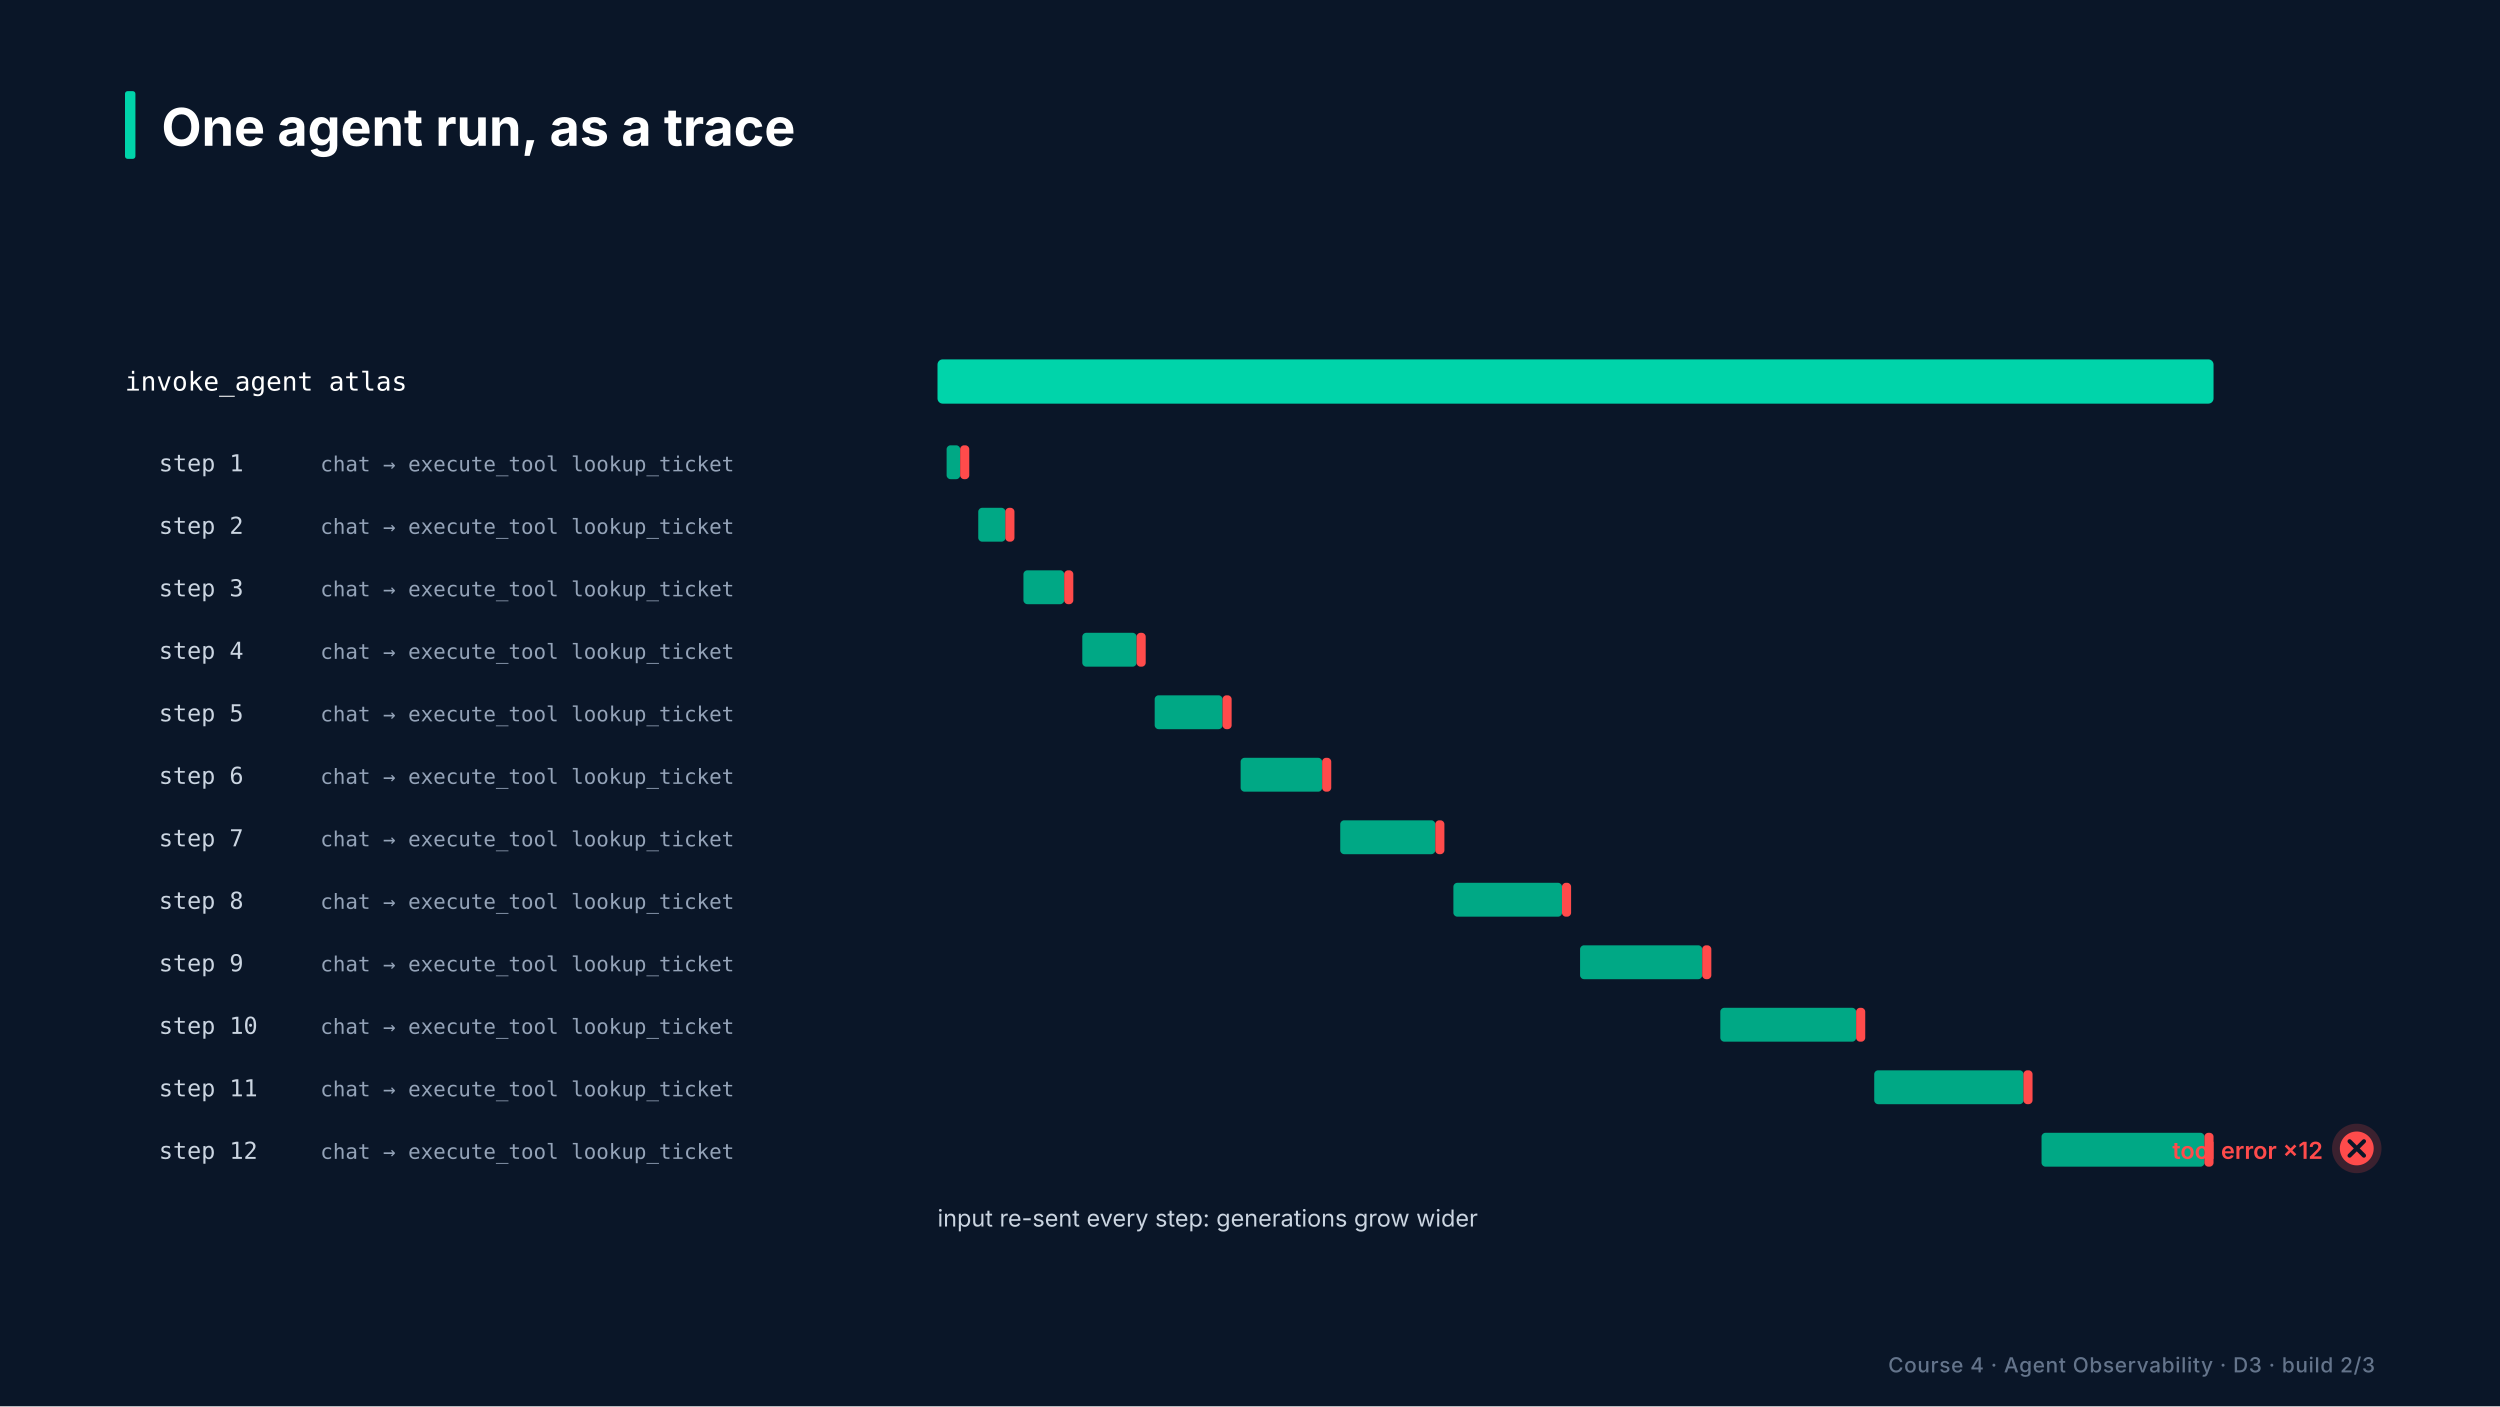
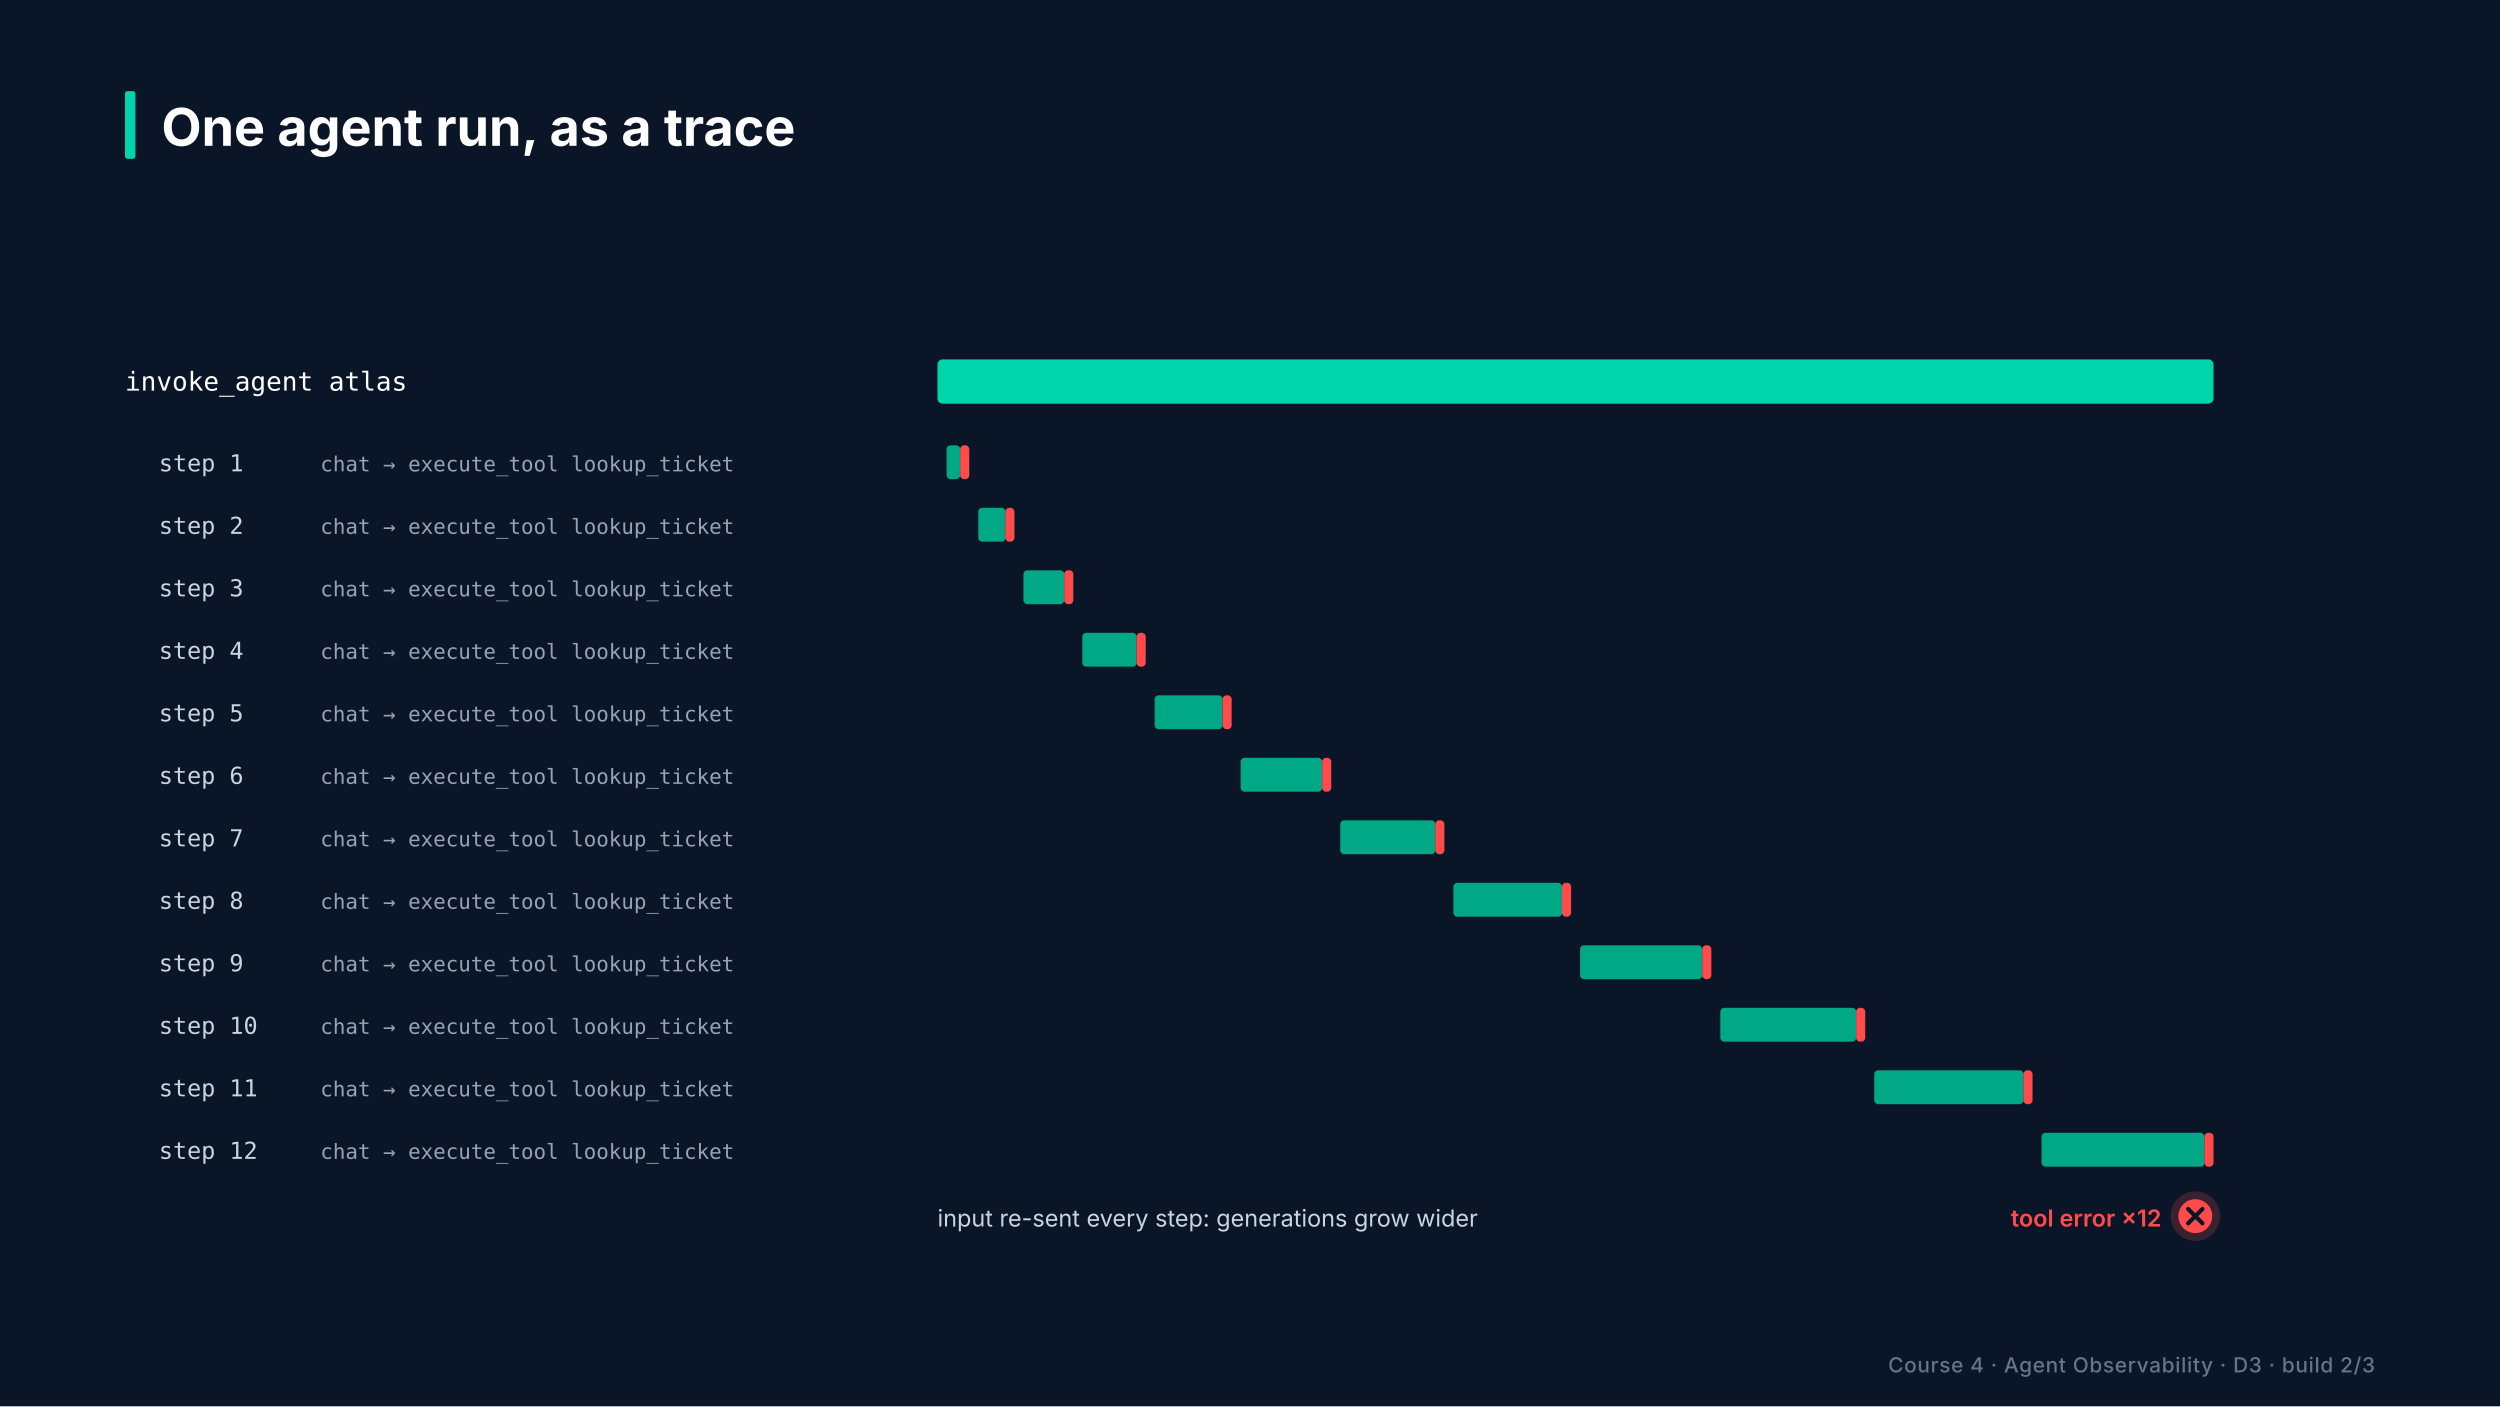
<svg xmlns="http://www.w3.org/2000/svg" viewBox="0 0 1920 1080" width="1920" height="1080" role="img" aria-labelledby="t-D3">
  <defs>
    <marker id="arr-flow" viewBox="0 0 16 16" markerWidth="16" markerHeight="16" refX="12" refY="8" orient="auto-start-reverse" markerUnits="userSpaceOnUse">
      <path d="M3 2.5 L12.5 8 L3 13.5" fill="none" stroke="#FFFFFF99" stroke-width="2.6" stroke-linecap="round" stroke-linejoin="round" />
    </marker>
    <marker id="arr-teal" viewBox="0 0 16 16" markerWidth="16" markerHeight="16" refX="12" refY="8" orient="auto-start-reverse" markerUnits="userSpaceOnUse">
      <path d="M3 2.5 L12.5 8 L3 13.5" fill="none" stroke="#00D4AA" stroke-width="2.6" stroke-linecap="round" stroke-linejoin="round" />
    </marker>
    <marker id="arr-red" viewBox="0 0 16 16" markerWidth="16" markerHeight="16" refX="12" refY="8" orient="auto-start-reverse" markerUnits="userSpaceOnUse">
      <path d="M3 2.5 L12.5 8 L3 13.5" fill="none" stroke="#FF4B4B" stroke-width="2.6" stroke-linecap="round" stroke-linejoin="round" />
    </marker>
    <marker id="arr-amber" viewBox="0 0 16 16" markerWidth="16" markerHeight="16" refX="12" refY="8" orient="auto-start-reverse" markerUnits="userSpaceOnUse">
      <path d="M3 2.5 L12.5 8 L3 13.5" fill="none" stroke="#FFB020" stroke-width="2.6" stroke-linecap="round" stroke-linejoin="round" />
    </marker>
    <marker id="arr-gray" viewBox="0 0 16 16" markerWidth="16" markerHeight="16" refX="12" refY="8" orient="auto-start-reverse" markerUnits="userSpaceOnUse">
      <path d="M3 2.5 L12.5 8 L3 13.5" fill="none" stroke="#64748B" stroke-width="2.6" stroke-linecap="round" stroke-linejoin="round" />
    </marker>
    <marker id="arr-white" viewBox="0 0 16 16" markerWidth="16" markerHeight="16" refX="12" refY="8" orient="auto-start-reverse" markerUnits="userSpaceOnUse">
      <path d="M3 2.5 L12.5 8 L3 13.5" fill="none" stroke="#FFFFFF" stroke-width="2.6" stroke-linecap="round" stroke-linejoin="round" />
    </marker>
  </defs>
  <rect width="1920" height="1080" fill="#0A1628" />
  <g id="diagram-title">
    <rect x="96" y="70" width="8" height="52" rx="2" fill="#00D4AA" />
    <text x="124" y="112" font-family="Inter, 'Inter var', 'Helvetica Neue', Arial, sans-serif" font-size="40" font-weight="700" fill="#FFFFFF">One agent run, as a trace</text>
    <text x="1824" y="1054" font-family="Inter, 'Inter var', 'Helvetica Neue', Arial, sans-serif" font-size="16" font-weight="500" fill="#64748B" text-anchor="end" letter-spacing="0.5">Course 4 · Agent Observability · D3 · build 2/3</text>
  </g>
  <g id="build-1">
    <defs>
      <pattern id="hatch-teal" width="12" height="12" patternUnits="userSpaceOnUse" patternTransform="rotate(45)">
        <rect width="12" height="12" fill="#1A2742" />
        <rect width="5" height="12" fill="#00D4AA" />
      </pattern>
      <pattern id="hatch-white" width="12" height="12" patternUnits="userSpaceOnUse" patternTransform="rotate(45)">
        <rect width="12" height="12" fill="#1A2742" />
        <rect width="5" height="12" fill="#FFFFFF" fill-opacity="0.8" />
      </pattern>
    </defs>
  </g>
  <g id="build-2-only">
    <text x="96" y="300" font-family="'JetBrains Mono', 'Fira Code', Menlo, Consolas, monospace" font-size="20" font-weight="500" fill="#FFFFFF" text-anchor="start">invoke_agent atlas</text>
    <rect x="720" y="276" width="980" height="34" rx="4" fill="#00D4AA" />
    <text x="122" y="362" font-family="'JetBrains Mono', 'Fira Code', Menlo, Consolas, monospace" font-size="18" font-weight="500" fill="#CBD5E1" text-anchor="start">step 1</text>
    <text x="246" y="362" font-family="'JetBrains Mono', 'Fira Code', Menlo, Consolas, monospace" font-size="16" font-weight="400" fill="#94A3B8" text-anchor="start">chat → execute_tool lookup_ticket</text>
    <rect x="727.0" y="342" width="10.4" height="26" rx="3" fill="#00A885" />
    <rect x="737.4" y="342" width="7.0" height="26" rx="3" fill="#FF4B4B" />
    <text x="122" y="410" font-family="'JetBrains Mono', 'Fira Code', Menlo, Consolas, monospace" font-size="18" font-weight="500" fill="#CBD5E1" text-anchor="start">step 2</text>
    <text x="246" y="410" font-family="'JetBrains Mono', 'Fira Code', Menlo, Consolas, monospace" font-size="16" font-weight="400" fill="#94A3B8" text-anchor="start">chat → execute_tool lookup_ticket</text>
    <rect x="751.3" y="390" width="20.9" height="26" rx="3" fill="#00A885" />
    <rect x="772.1" y="390" width="7.0" height="26" rx="3" fill="#FF4B4B" />
    <text x="122" y="458" font-family="'JetBrains Mono', 'Fira Code', Menlo, Consolas, monospace" font-size="18" font-weight="500" fill="#CBD5E1" text-anchor="start">step 3</text>
    <text x="246" y="458" font-family="'JetBrains Mono', 'Fira Code', Menlo, Consolas, monospace" font-size="16" font-weight="400" fill="#94A3B8" text-anchor="start">chat → execute_tool lookup_ticket</text>
    <rect x="786.0" y="438" width="31.3" height="26" rx="3" fill="#00A885" />
    <rect x="817.3" y="438" width="7.0" height="26" rx="3" fill="#FF4B4B" />
    <text x="122" y="506" font-family="'JetBrains Mono', 'Fira Code', Menlo, Consolas, monospace" font-size="18" font-weight="500" fill="#CBD5E1" text-anchor="start">step 4</text>
    <text x="246" y="506" font-family="'JetBrains Mono', 'Fira Code', Menlo, Consolas, monospace" font-size="16" font-weight="400" fill="#94A3B8" text-anchor="start">chat → execute_tool lookup_ticket</text>
    <rect x="831.2" y="486" width="41.7" height="26" rx="3" fill="#00A885" />
    <rect x="872.9" y="486" width="7.0" height="26" rx="3" fill="#FF4B4B" />
    <text x="122" y="554" font-family="'JetBrains Mono', 'Fira Code', Menlo, Consolas, monospace" font-size="18" font-weight="500" fill="#CBD5E1" text-anchor="start">step 5</text>
    <text x="246" y="554" font-family="'JetBrains Mono', 'Fira Code', Menlo, Consolas, monospace" font-size="16" font-weight="400" fill="#94A3B8" text-anchor="start">chat → execute_tool lookup_ticket</text>
    <rect x="886.8" y="534" width="52.1" height="26" rx="3" fill="#00A885" />
    <rect x="938.9" y="534" width="7.0" height="26" rx="3" fill="#FF4B4B" />
    <text x="122" y="602" font-family="'JetBrains Mono', 'Fira Code', Menlo, Consolas, monospace" font-size="18" font-weight="500" fill="#CBD5E1" text-anchor="start">step 6</text>
    <text x="246" y="602" font-family="'JetBrains Mono', 'Fira Code', Menlo, Consolas, monospace" font-size="16" font-weight="400" fill="#94A3B8" text-anchor="start">chat → execute_tool lookup_ticket</text>
    <rect x="952.8" y="582" width="62.6" height="26" rx="3" fill="#00A885" />
    <rect x="1015.4" y="582" width="7.0" height="26" rx="3" fill="#FF4B4B" />
    <text x="122" y="650" font-family="'JetBrains Mono', 'Fira Code', Menlo, Consolas, monospace" font-size="18" font-weight="500" fill="#CBD5E1" text-anchor="start">step 7</text>
    <text x="246" y="650" font-family="'JetBrains Mono', 'Fira Code', Menlo, Consolas, monospace" font-size="16" font-weight="400" fill="#94A3B8" text-anchor="start">chat → execute_tool lookup_ticket</text>
    <rect x="1029.3" y="630" width="73.0" height="26" rx="3" fill="#00A885" />
    <rect x="1102.3" y="630" width="7.0" height="26" rx="3" fill="#FF4B4B" />
    <text x="122" y="698" font-family="'JetBrains Mono', 'Fira Code', Menlo, Consolas, monospace" font-size="18" font-weight="500" fill="#CBD5E1" text-anchor="start">step 8</text>
    <text x="246" y="698" font-family="'JetBrains Mono', 'Fira Code', Menlo, Consolas, monospace" font-size="16" font-weight="400" fill="#94A3B8" text-anchor="start">chat → execute_tool lookup_ticket</text>
    <rect x="1116.2" y="678" width="83.4" height="26" rx="3" fill="#00A885" />
    <rect x="1199.6" y="678" width="7.0" height="26" rx="3" fill="#FF4B4B" />
    <text x="122" y="746" font-family="'JetBrains Mono', 'Fira Code', Menlo, Consolas, monospace" font-size="18" font-weight="500" fill="#CBD5E1" text-anchor="start">step 9</text>
    <text x="246" y="746" font-family="'JetBrains Mono', 'Fira Code', Menlo, Consolas, monospace" font-size="16" font-weight="400" fill="#94A3B8" text-anchor="start">chat → execute_tool lookup_ticket</text>
    <rect x="1213.5" y="726" width="93.8" height="26" rx="3" fill="#00A885" />
    <rect x="1307.3" y="726" width="7.0" height="26" rx="3" fill="#FF4B4B" />
    <text x="122" y="794" font-family="'JetBrains Mono', 'Fira Code', Menlo, Consolas, monospace" font-size="18" font-weight="500" fill="#CBD5E1" text-anchor="start">step 10</text>
    <text x="246" y="794" font-family="'JetBrains Mono', 'Fira Code', Menlo, Consolas, monospace" font-size="16" font-weight="400" fill="#94A3B8" text-anchor="start">chat → execute_tool lookup_ticket</text>
    <rect x="1321.2" y="774" width="104.3" height="26" rx="3" fill="#00A885" />
    <rect x="1425.5" y="774" width="7.0" height="26" rx="3" fill="#FF4B4B" />
    <text x="122" y="842" font-family="'JetBrains Mono', 'Fira Code', Menlo, Consolas, monospace" font-size="18" font-weight="500" fill="#CBD5E1" text-anchor="start">step 11</text>
    <text x="246" y="842" font-family="'JetBrains Mono', 'Fira Code', Menlo, Consolas, monospace" font-size="16" font-weight="400" fill="#94A3B8" text-anchor="start">chat → execute_tool lookup_ticket</text>
    <rect x="1439.4" y="822" width="114.7" height="26" rx="3" fill="#00A885" />
    <rect x="1554.0" y="822" width="7.0" height="26" rx="3" fill="#FF4B4B" />
    <text x="122" y="890" font-family="'JetBrains Mono', 'Fira Code', Menlo, Consolas, monospace" font-size="18" font-weight="500" fill="#CBD5E1" text-anchor="start">step 12</text>
    <text x="246" y="890" font-family="'JetBrains Mono', 'Fira Code', Menlo, Consolas, monospace" font-size="16" font-weight="400" fill="#94A3B8" text-anchor="start">chat → execute_tool lookup_ticket</text>
    <rect x="1567.9" y="870" width="125.1" height="26" rx="3" fill="#00A885" />
    <rect x="1693.0" y="870" width="7.0" height="26" rx="3" fill="#FF4B4B" />
    <g>
-       <circle cx="1810" cy="882" r="19" fill="#FF4B4B33" />
-       <circle cx="1810" cy="882" r="13" fill="#FF4B4B" />
-       <path d="M1804.5 876.5 L1815.5 887.5 M1815.5 876.5 L1804.5 887.5" stroke="#0A1628" stroke-width="3.2" stroke-linecap="round" />
+       <circle cx="1686" cy="934" r="19" fill="#FF4B4B33" />
+       <circle cx="1686" cy="934" r="13" fill="#FF4B4B" />
+       <path d="M1680.5 928.5 L1691.5 939.5 M1691.5 928.5 L1680.5 939.5" stroke="#0A1628" stroke-width="3.2" stroke-linecap="round" />
    </g>
-     <text x="1784" y="890" font-family="Inter, 'Inter var', 'Helvetica Neue', Arial, sans-serif" font-size="18" font-weight="600" fill="#FF4B4B" text-anchor="end">tool error ×12</text>
+     <text x="1660" y="942" font-family="Inter, 'Inter var', 'Helvetica Neue', Arial, sans-serif" font-size="18" font-weight="600" fill="#FF4B4B" text-anchor="end">tool error ×12</text>
    <text x="720" y="942" font-family="Inter, 'Inter var', 'Helvetica Neue', Arial, sans-serif" font-size="18" font-weight="400" fill="#CBD5E1" text-anchor="start">input re-sent every step: generations grow wider</text>
  </g>
</svg>
